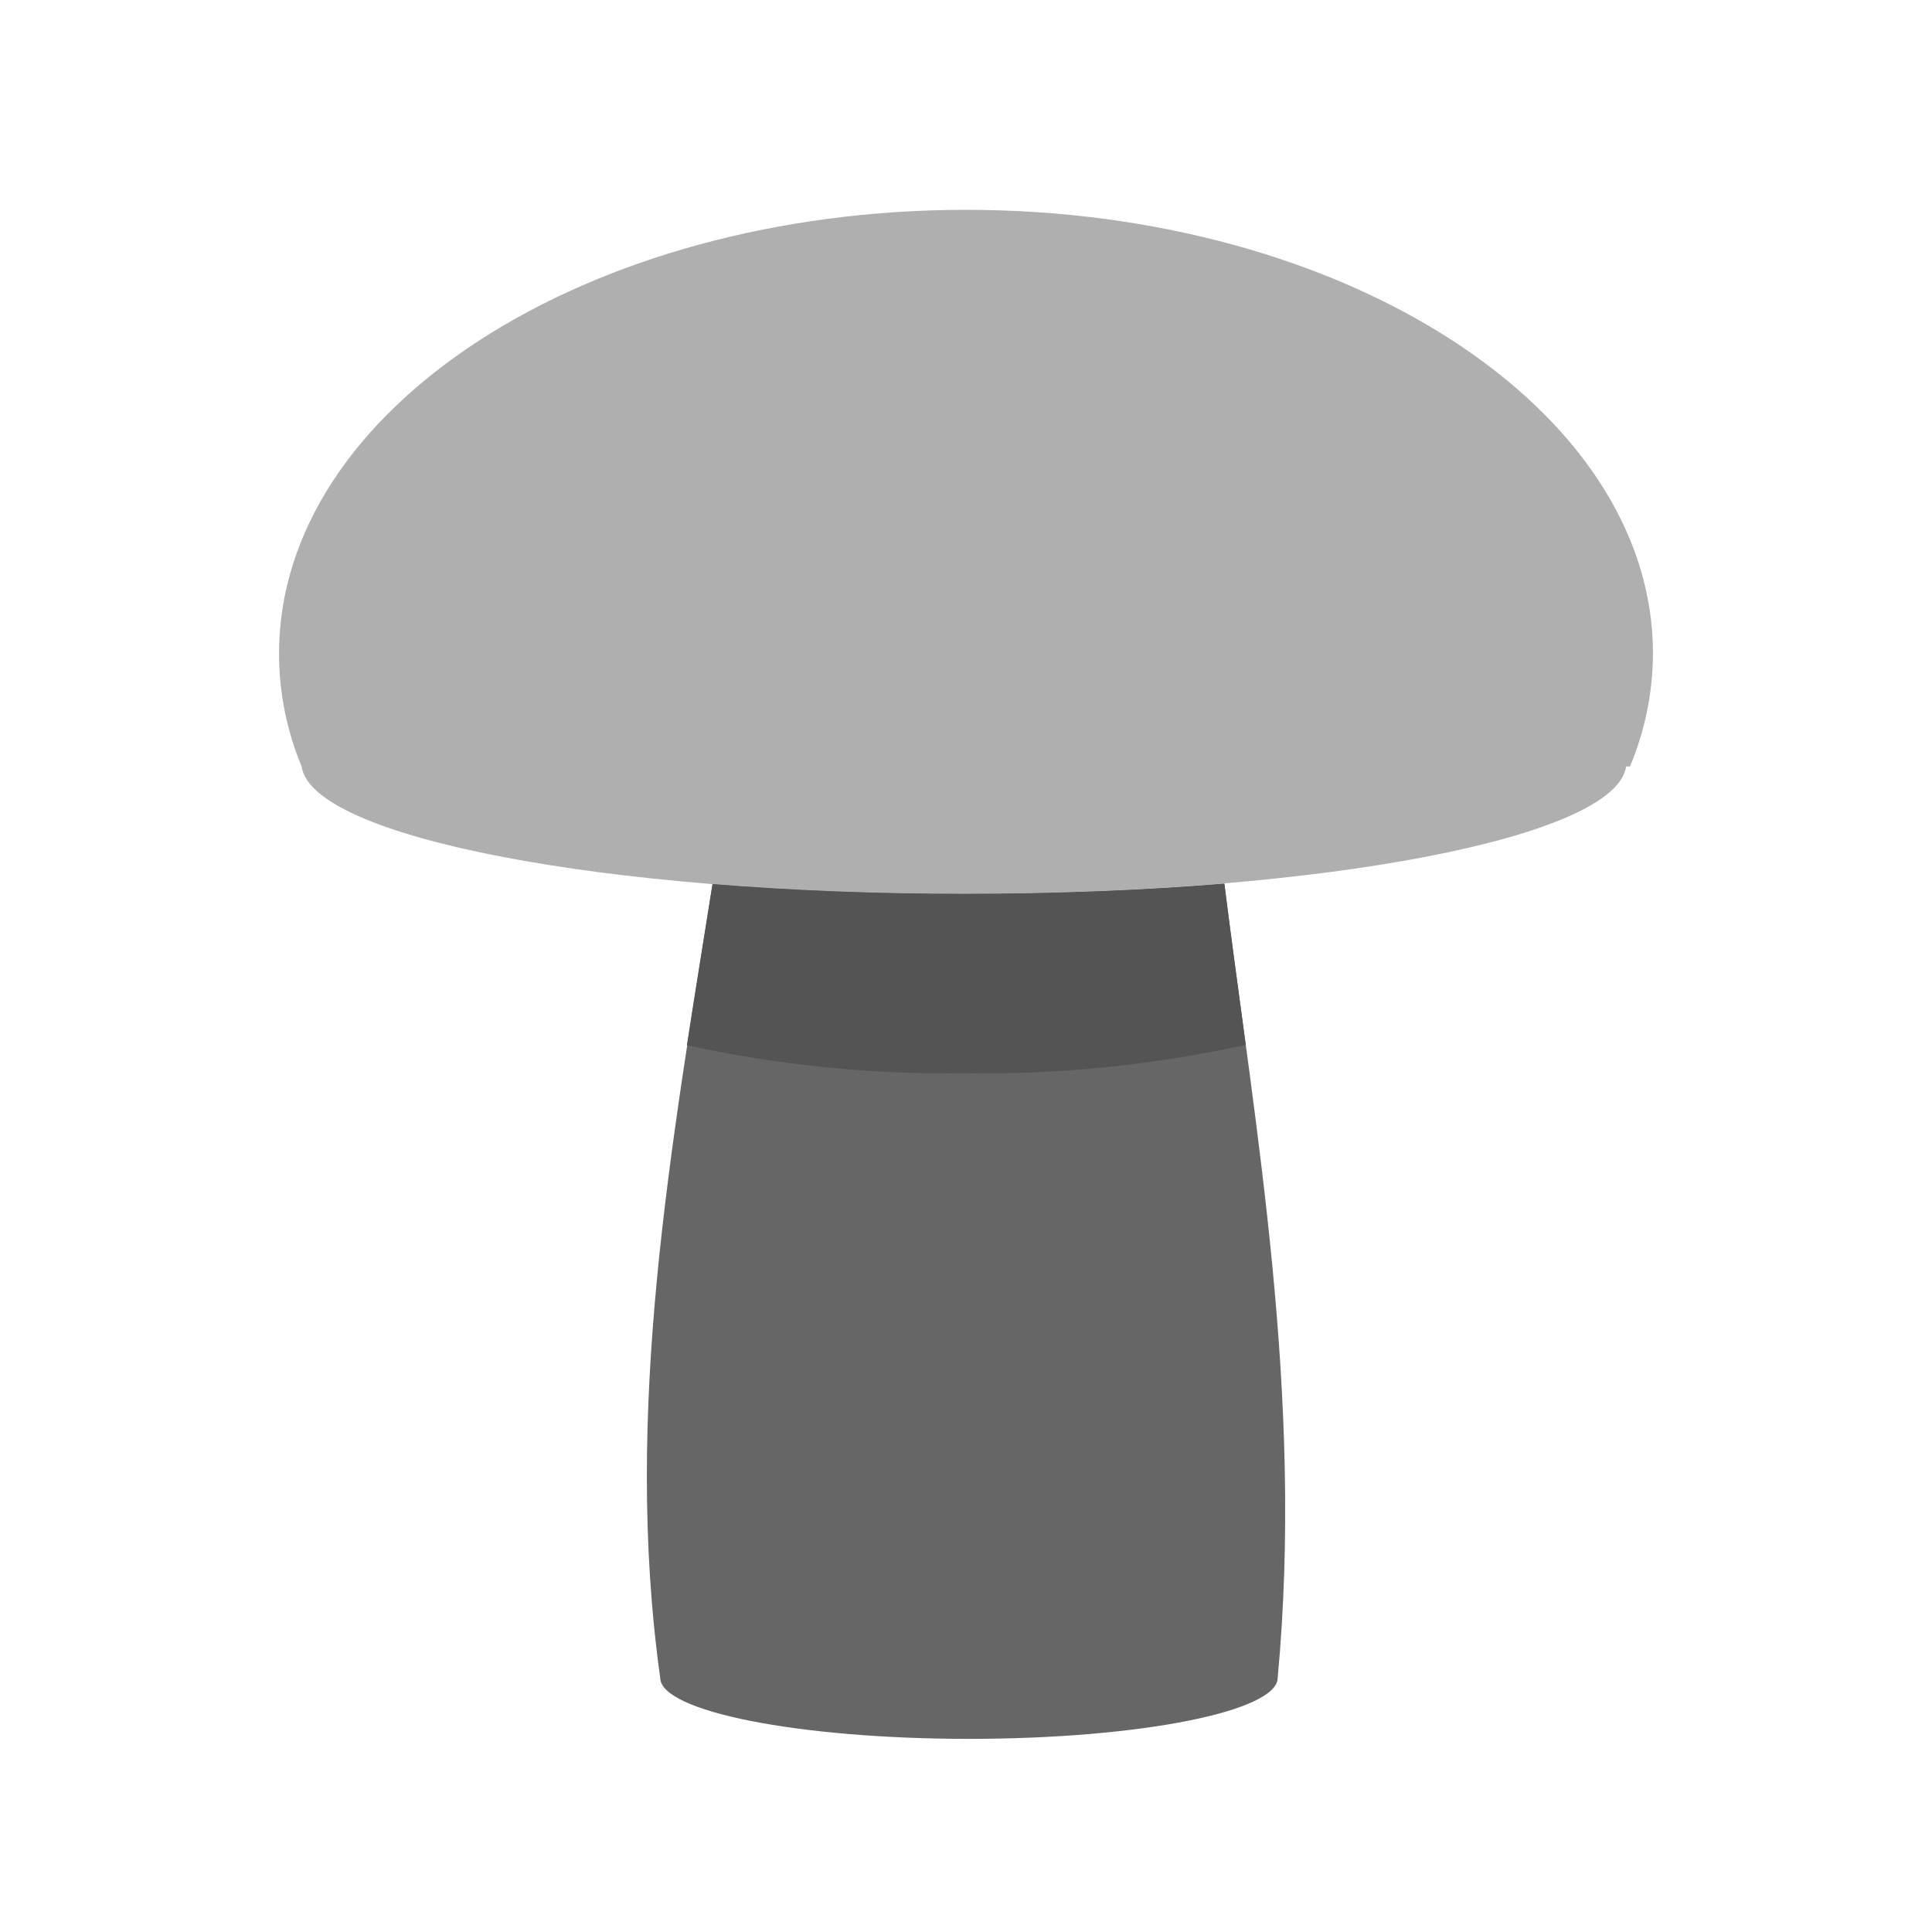
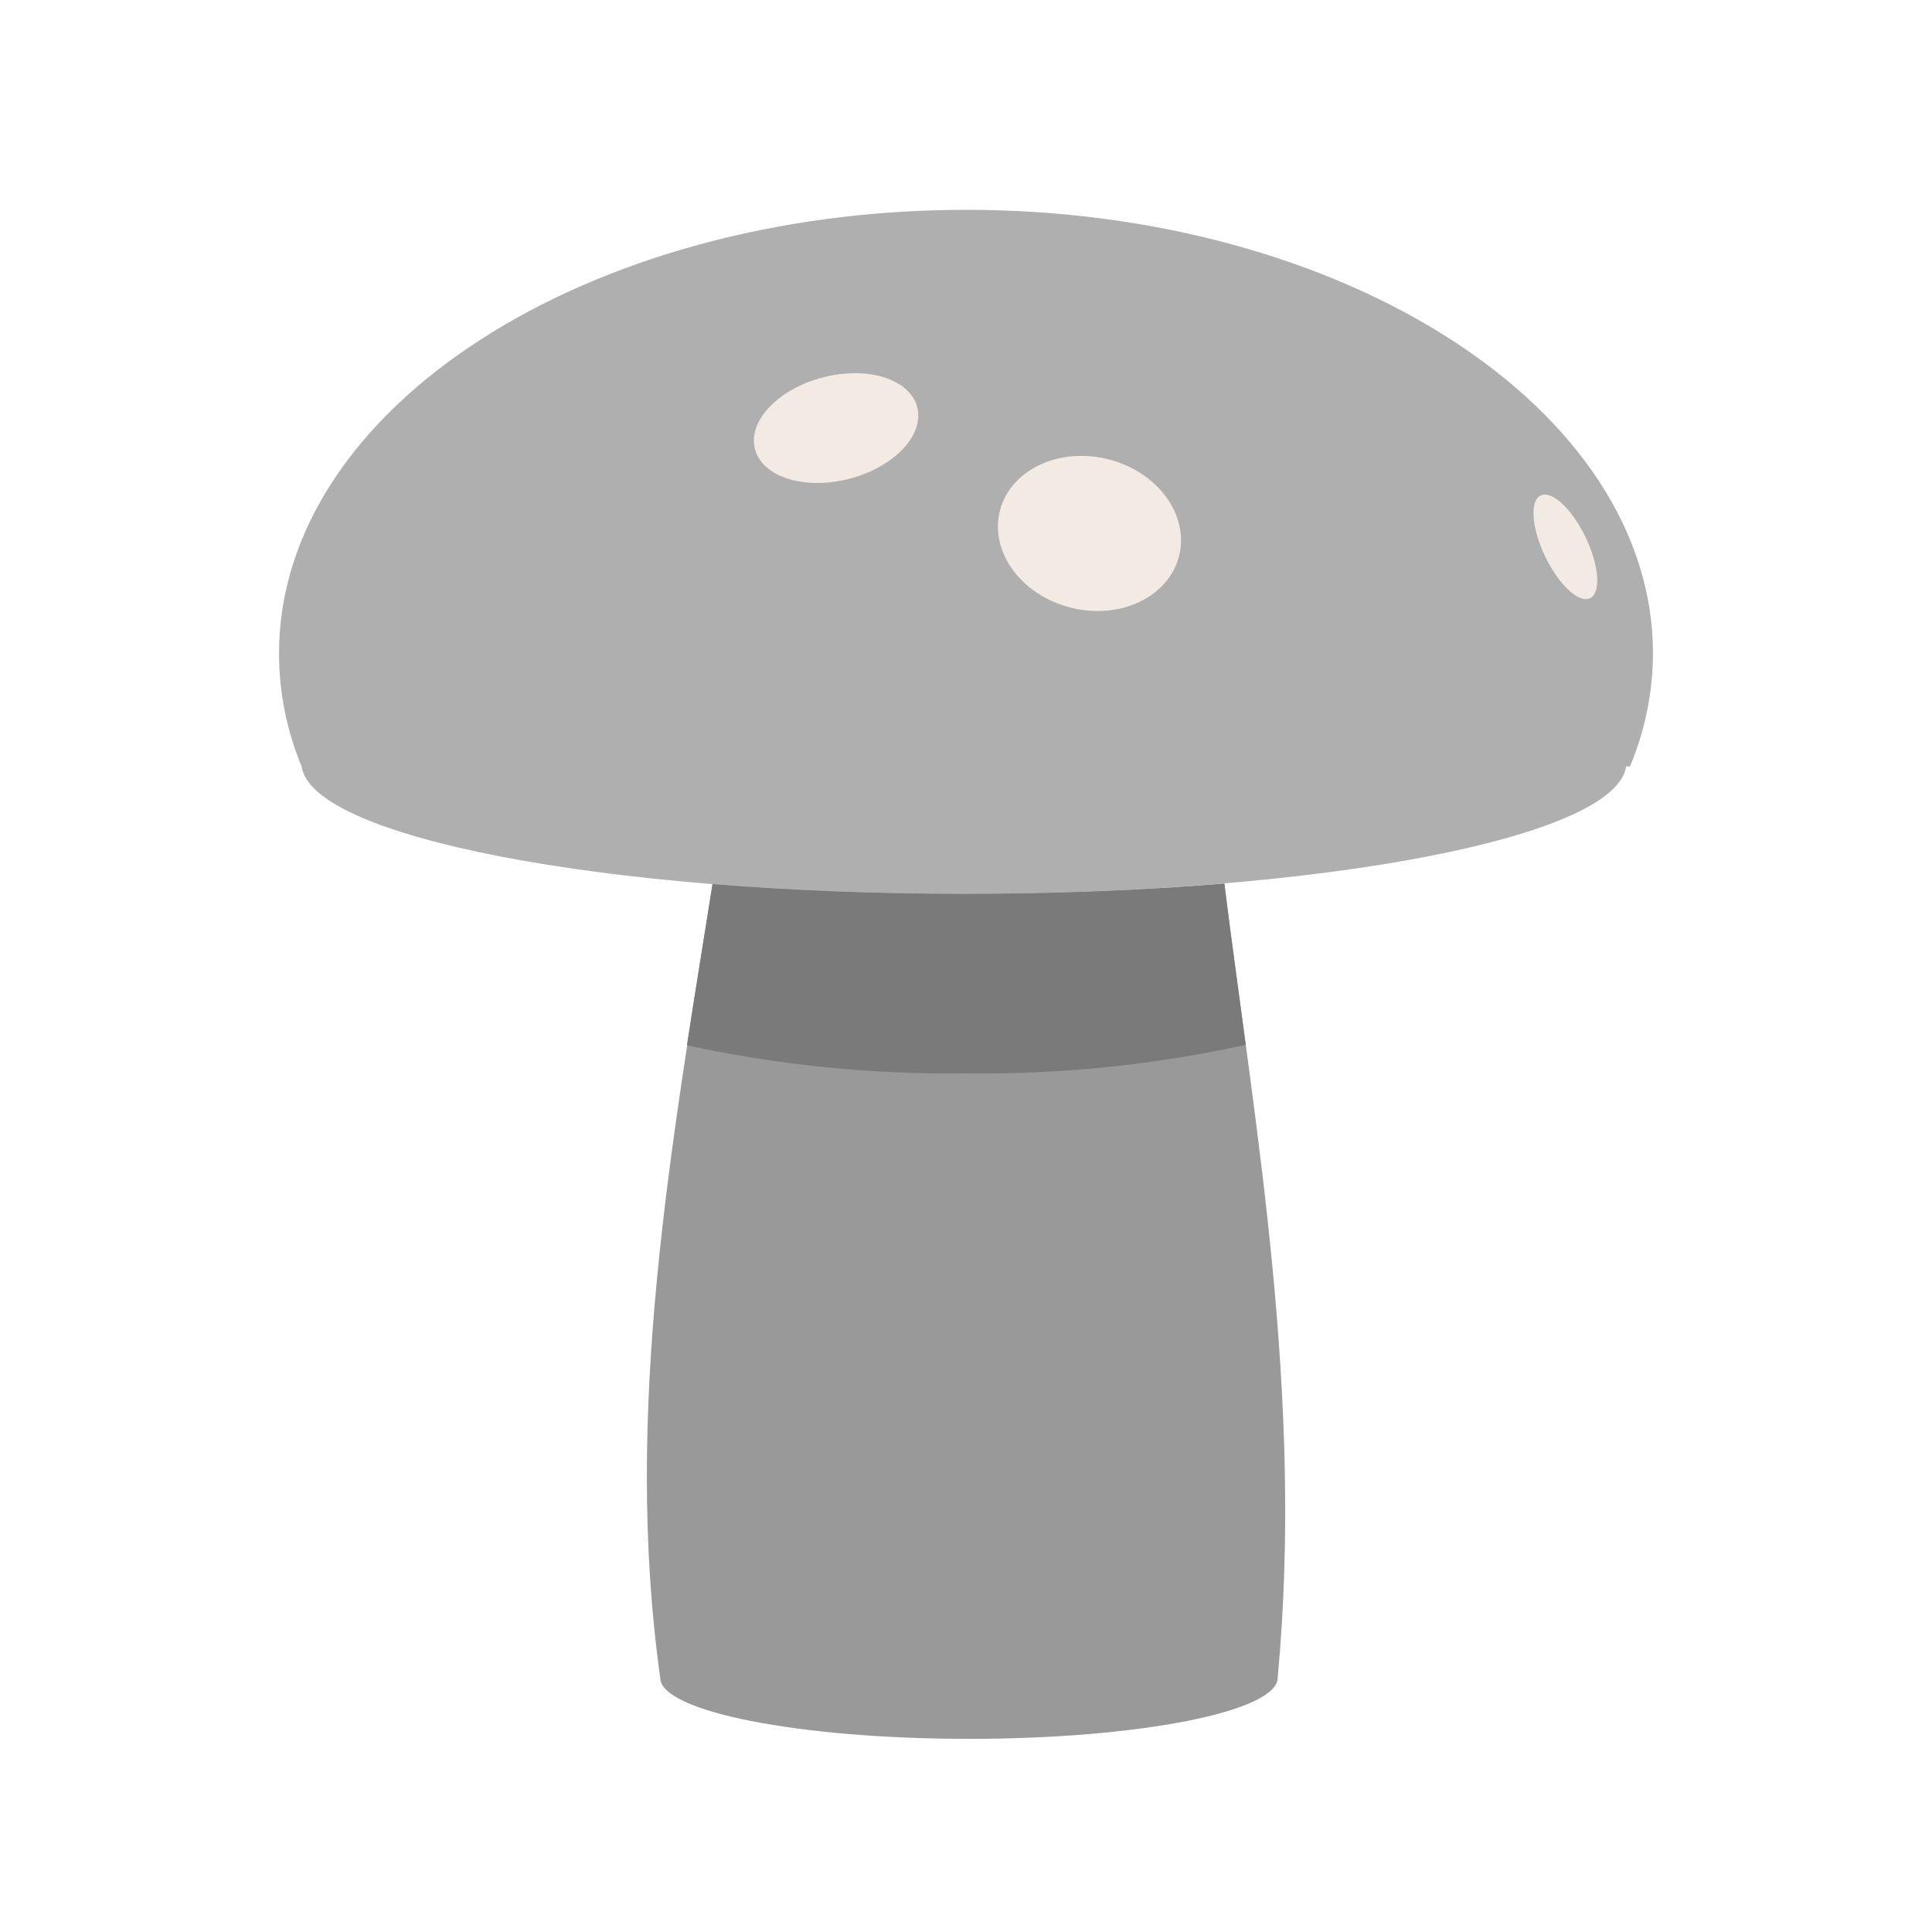
<svg xmlns="http://www.w3.org/2000/svg" viewBox="0 0 94.93 94.93">
  <defs>
-     <style>.cls-1{fill:none;}.cls-2{fill:#afafaf;}.cls-3{fill:#666;}.cls-4{fill:#545454;}</style>
+     <style>.cls-1{fill:none;}.cls-2{fill:#afafaf;}.cls-3{fill:#999;}.cls-4{fill:#7a7a7a;}.cls-5{fill:#f4eae4;}</style>
  </defs>
  <g id="Layer_2" data-name="Layer 2">
    <g id="Layer_1-2" data-name="Layer 1">
      <rect class="cls-1" width="94.93" height="94.93" />
      <path class="cls-2" d="M81.22,32.11c0-12-15.11-21.8-33.75-21.8s-33.76,9.76-33.76,21.8a14.47,14.47,0,0,0,1.11,5.55h0c.49,3.48,14.86,6.26,32.54,6.26s32.05-2.78,32.54-6.26h.19A14.47,14.47,0,0,0,81.22,32.11Z" />
      <path class="cls-3" d="M47.38,43.92c-4.38,0-8.55-.17-12.37-.48-2,12.81-4.41,25.82-2.57,39h0c0,1.65,6.79,3,15.17,3s15.17-1.35,15.17-3h0c1.29-13.84-1.1-26.94-2.62-39C56.23,43.74,51.92,43.92,47.38,43.92Z" />
      <path class="cls-4" d="M47.38,52.74a60.75,60.75,0,0,0,13.83-1.4c-.36-2.69-.73-5.34-1.05-7.93-3.93.33-8.24.51-12.78.51-4.38,0-8.55-.17-12.37-.48-.42,2.63-.85,5.27-1.26,7.92A60.48,60.48,0,0,0,47.38,52.74Z" />
+       <ellipse class="cls-5" cx="41.04" cy="20.85" rx="4.11" ry="2.57" transform="matrix(0.97, -0.25, 0.25, 0.97, -3.94, 11.07)" />
+       <ellipse class="cls-5" cx="76.92" cy="26.87" rx="1.1" ry="2.8" transform="translate(-4.05 36) rotate(-25.69)" />
+       <ellipse class="cls-5" cx="53.53" cy="26.21" rx="3.76" ry="4.54" transform="translate(15.15 71.81) rotate(-76)" />
    </g>
  </g>
</svg>
